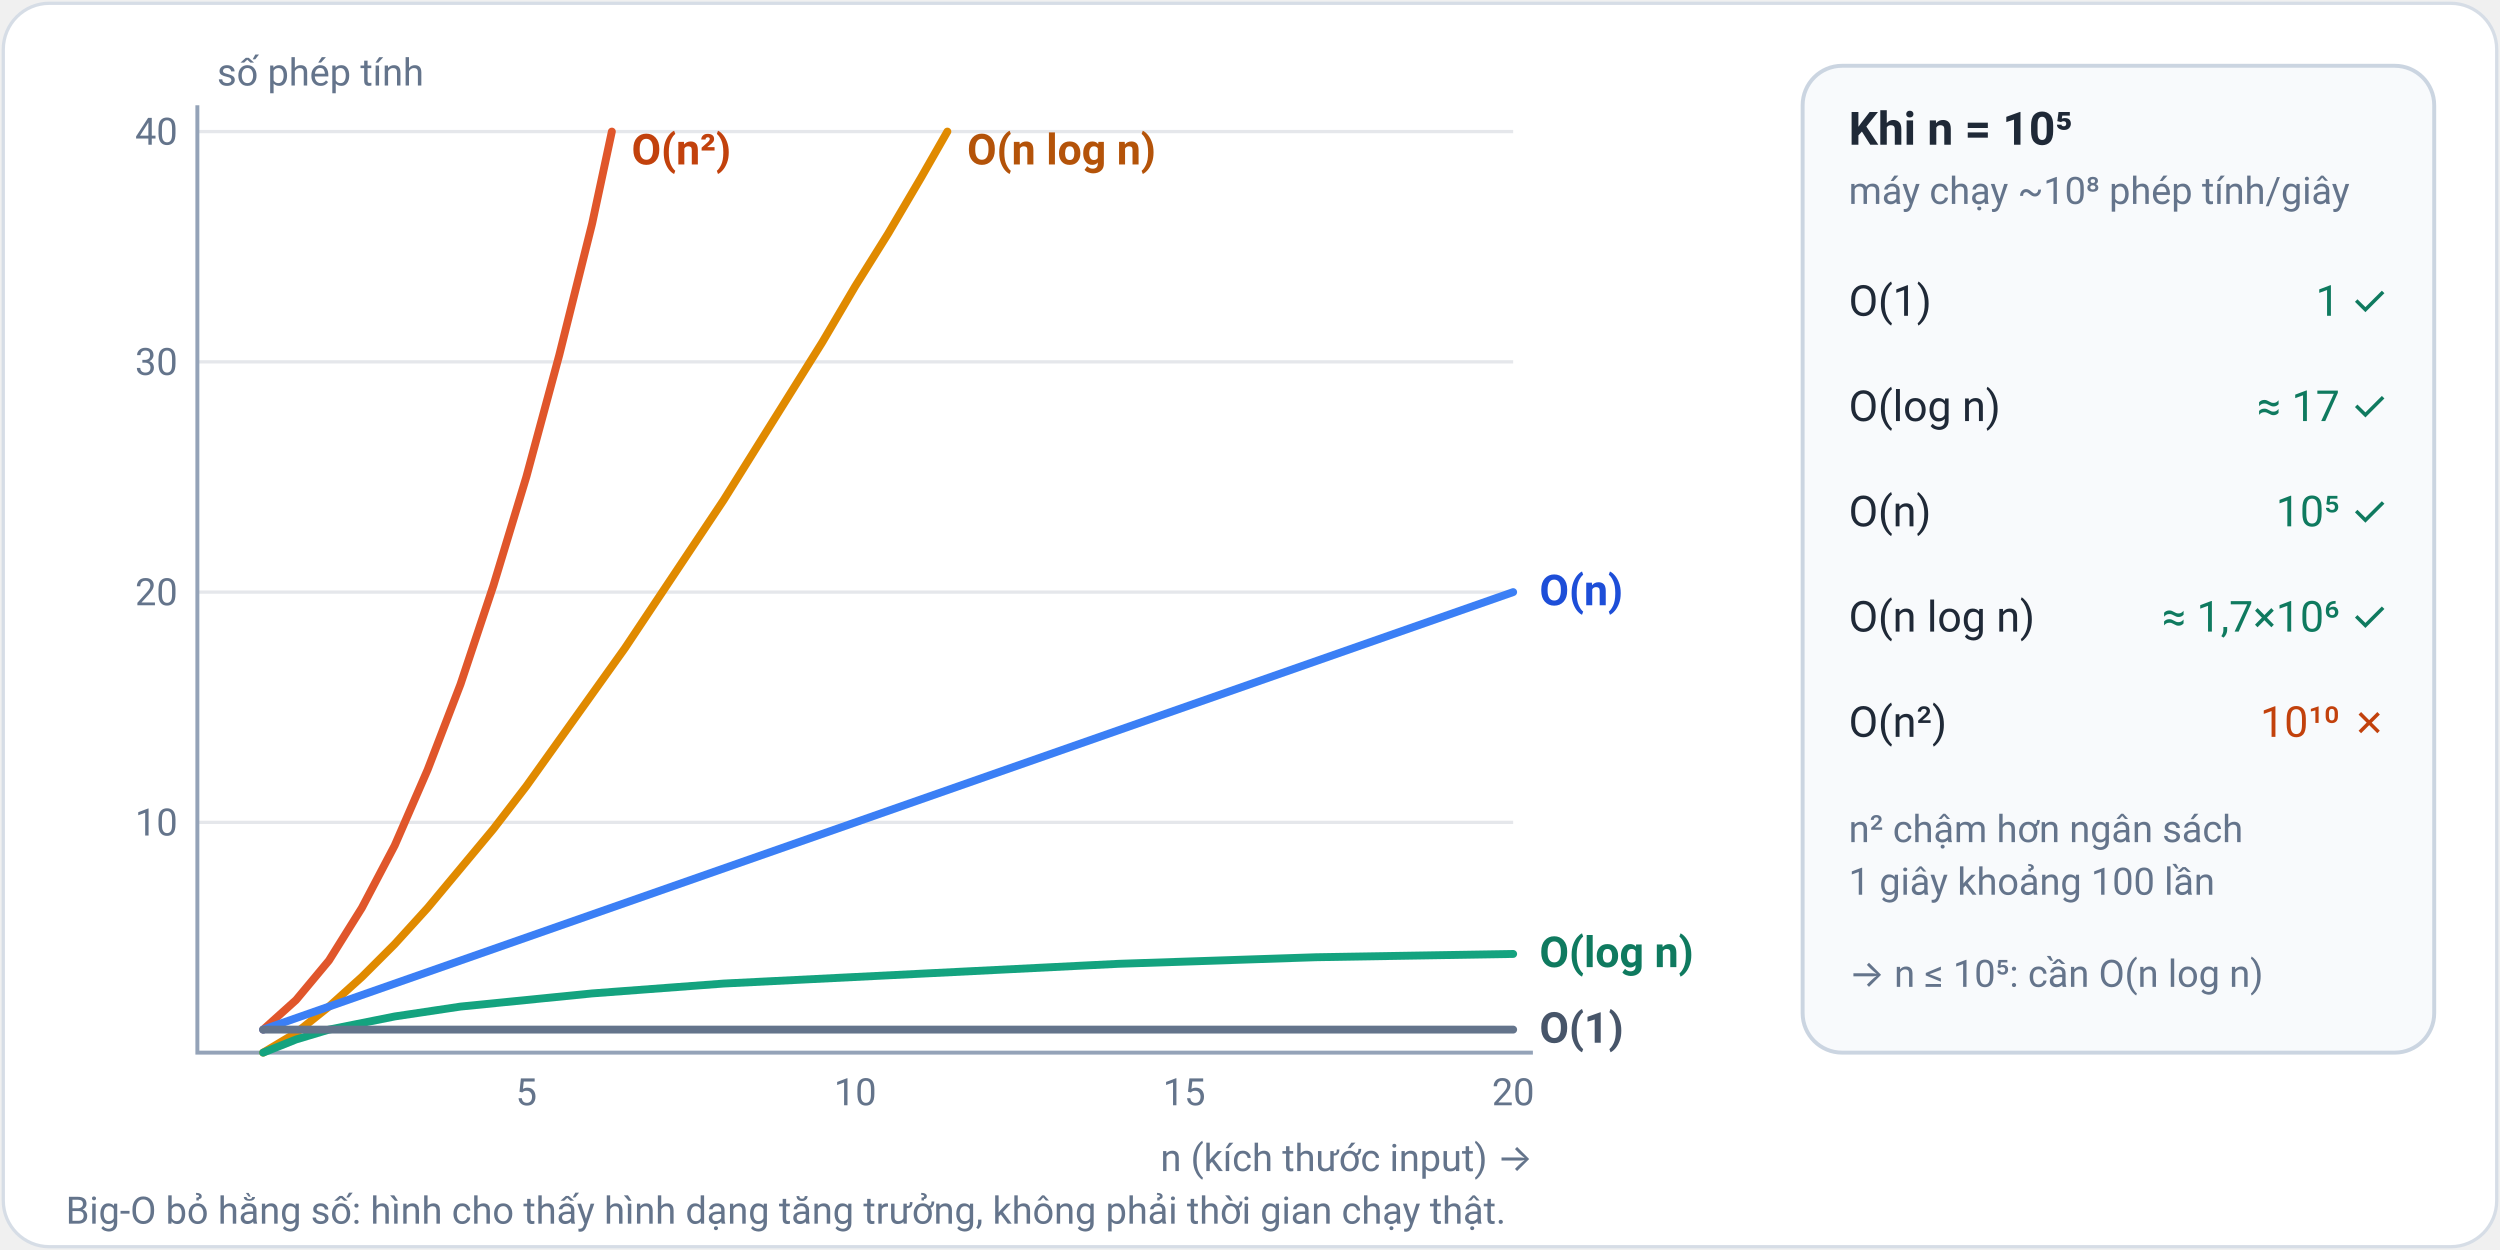
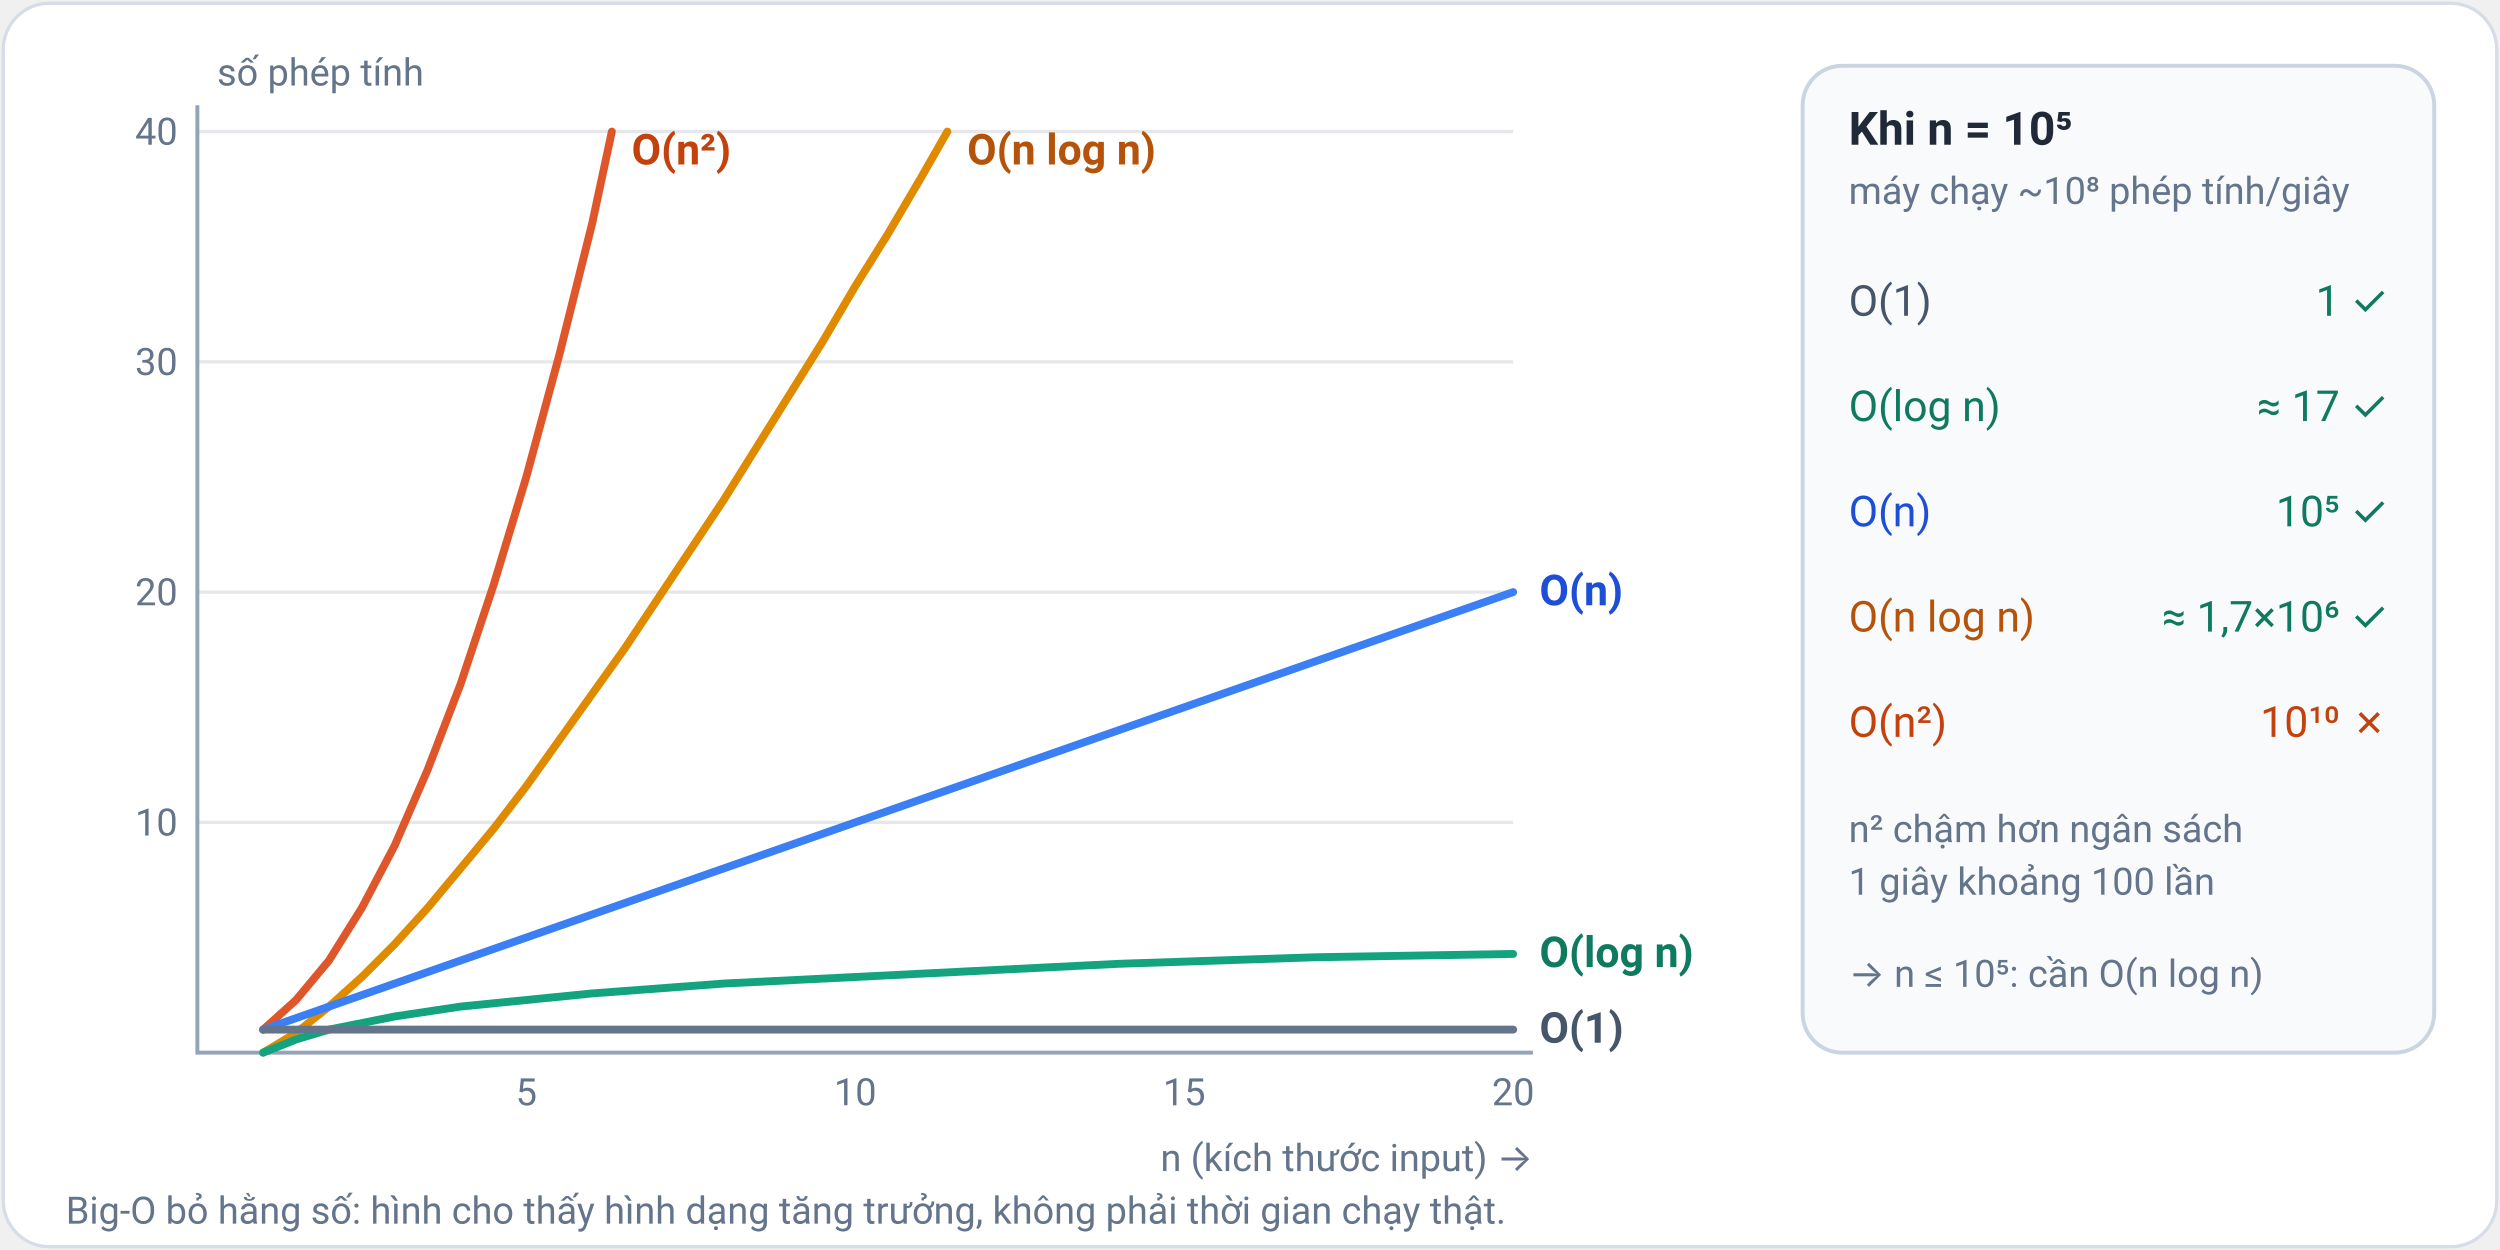
<svg xmlns="http://www.w3.org/2000/svg" viewBox="0 0 760 380" font-family="system-ui, -apple-system, 'Segoe UI', Roboto, sans-serif" role="img" aria-labelledby="t">
  <defs>
    <style>
      .grp { fill: #f8fafc; stroke: #cbd5e1; stroke-width: 1.2; }
      .ax { stroke: #94a3b8; stroke-width: 1.2; fill: none; }
      .grid { stroke: #e5e7eb; stroke-width: 1; }
      .cv { fill: none; stroke-width: 2.4; stroke-linejoin: round; stroke-linecap: round; }
      .h { font-size: 14px; font-weight: 650; fill: #1f2937; }
      .t { font-size: 13px; fill: #1f2937; }
      .s { font-size: 11.5px; fill: #64748b; }
      .tk { font-size: 11.5px; fill: #64748b; text-anchor: middle; }
      .tky { font-size: 11.5px; fill: #64748b; text-anchor: end; }
      .lb { font-size: 13px; font-weight: 650; }
      .ok { font-size: 13px; fill: #0f7a5f; }
      .no { font-size: 13px; fill: #c2410c; }
    </style>
  </defs>
  <rect x="1" y="1" width="758" height="378" rx="14" fill="#ffffff" stroke="#d6dde6" />
  <g class="grid">
    <path d="M60,250 L460,250" />
    <path d="M60,180 L460,180" />
    <path d="M60,110 L460,110" />
    <path d="M60,40 L460,40" />
  </g>
  <path class="ax" d="M60,32 L60,320 L466,320" />
  <text class="tky" x="54" y="254">10</text>
  <text class="tky" x="54" y="184">20</text>
  <text class="tky" x="54" y="114">30</text>
  <text class="tky" x="54" y="44">40</text>
  <text class="tk" x="160" y="336">5</text>
  <text class="tk" x="260" y="336">10</text>
  <text class="tk" x="360" y="336">15</text>
  <text class="tk" x="460" y="336">20</text>
  <text class="s" x="66" y="26">số phép tính</text>
  <text class="s" x="466" y="356" text-anchor="end">n (kích thước input) →</text>
  <path class="cv" stroke="#e0562b" d="M80,313 L90,304 L100,292 L110,276 L120,257 L130,234 L140,208 L150,178 L160,145 L170,108 L180,68 L186,40" />
  <path class="cv" stroke="#e08a00" d="M80,320 L90,314 L100,306 L110,297 L120,287 L130,276 L140,264 L150,252 L160,239 L170,225 L180,211 L190,197 L200,182 L210,167 L220,152 L230,136 L240,120 L250,104 L260,87 L270,71 L280,54 L288,40" />
  <path class="cv" stroke="#3b7ff5" d="M80,313 L460,180" />
  <path class="cv" stroke="#14a37f" d="M80,320 L90,316 L100,313 L120,309 L140,306 L180,302 L220,299 L280,296 L340,293 L400,291 L460,290" />
  <path class="cv" stroke="#64748b" d="M80,313 L460,313" />
  <text class="lb" x="192" y="50" fill="#c2410c">O(n²)</text>
  <text class="lb" x="294" y="50" fill="#b45309">O(n log n)</text>
  <text class="lb" x="468" y="184" fill="#1d4ed8">O(n)</text>
  <text class="lb" x="468" y="294" fill="#0f7a5f">O(log n)</text>
  <text class="lb" x="468" y="317" fill="#475569">O(1)</text>
  <rect class="grp" x="548" y="20" width="192" height="300" rx="12" />
  <text class="h" x="562" y="44">Khi n = 10⁵</text>
  <text class="s" x="562" y="62">máy chạy ~10⁸ phép tính/giây</text>
-   <text class="t" x="562" y="96" fill="#475569">O(1)</text>
+   <text class="t" x="562" y="96" style="fill:#475569">O(1)</text>
  <text class="ok" x="726" y="96" text-anchor="end">1 ✓</text>
-   <text class="t" x="562" y="128" fill="#0f7a5f">O(log n)</text>
+   <text class="t" x="562" y="128" style="fill:#0f7a5f">O(log n)</text>
  <text class="ok" x="726" y="128" text-anchor="end">≈ 17 ✓</text>
-   <text class="t" x="562" y="160" fill="#1d4ed8">O(n)</text>
+   <text class="t" x="562" y="160" style="fill:#1d4ed8">O(n)</text>
  <text class="ok" x="726" y="160" text-anchor="end">10⁵ ✓</text>
-   <text class="t" x="562" y="192" fill="#b45309">O(n log n)</text>
+   <text class="t" x="562" y="192" style="fill:#b45309">O(n log n)</text>
  <text class="ok" x="726" y="192" text-anchor="end">≈ 1,7×10⁶ ✓</text>
-   <text class="t" x="562" y="224" fill="#c2410c">O(n²)</text>
+   <text class="t" x="562" y="224" style="fill:#c2410c">O(n²)</text>
  <text class="no" x="726" y="224" text-anchor="end">10¹⁰ ✗</text>
  <text class="s" x="562" y="256">n² chậm hơn ngân sách</text>
  <text class="s" x="562" y="272">1 giây khoảng 100 lần</text>
  <text class="s" x="562" y="300">→ n ≤ 10⁵: cần O(n log n)</text>
  <text class="s" x="20" y="372">Big-O bỏ hằng số: hình cho thấy hình dạng tăng trưởng, không phải thời gian chạy thật.</text>
</svg>
